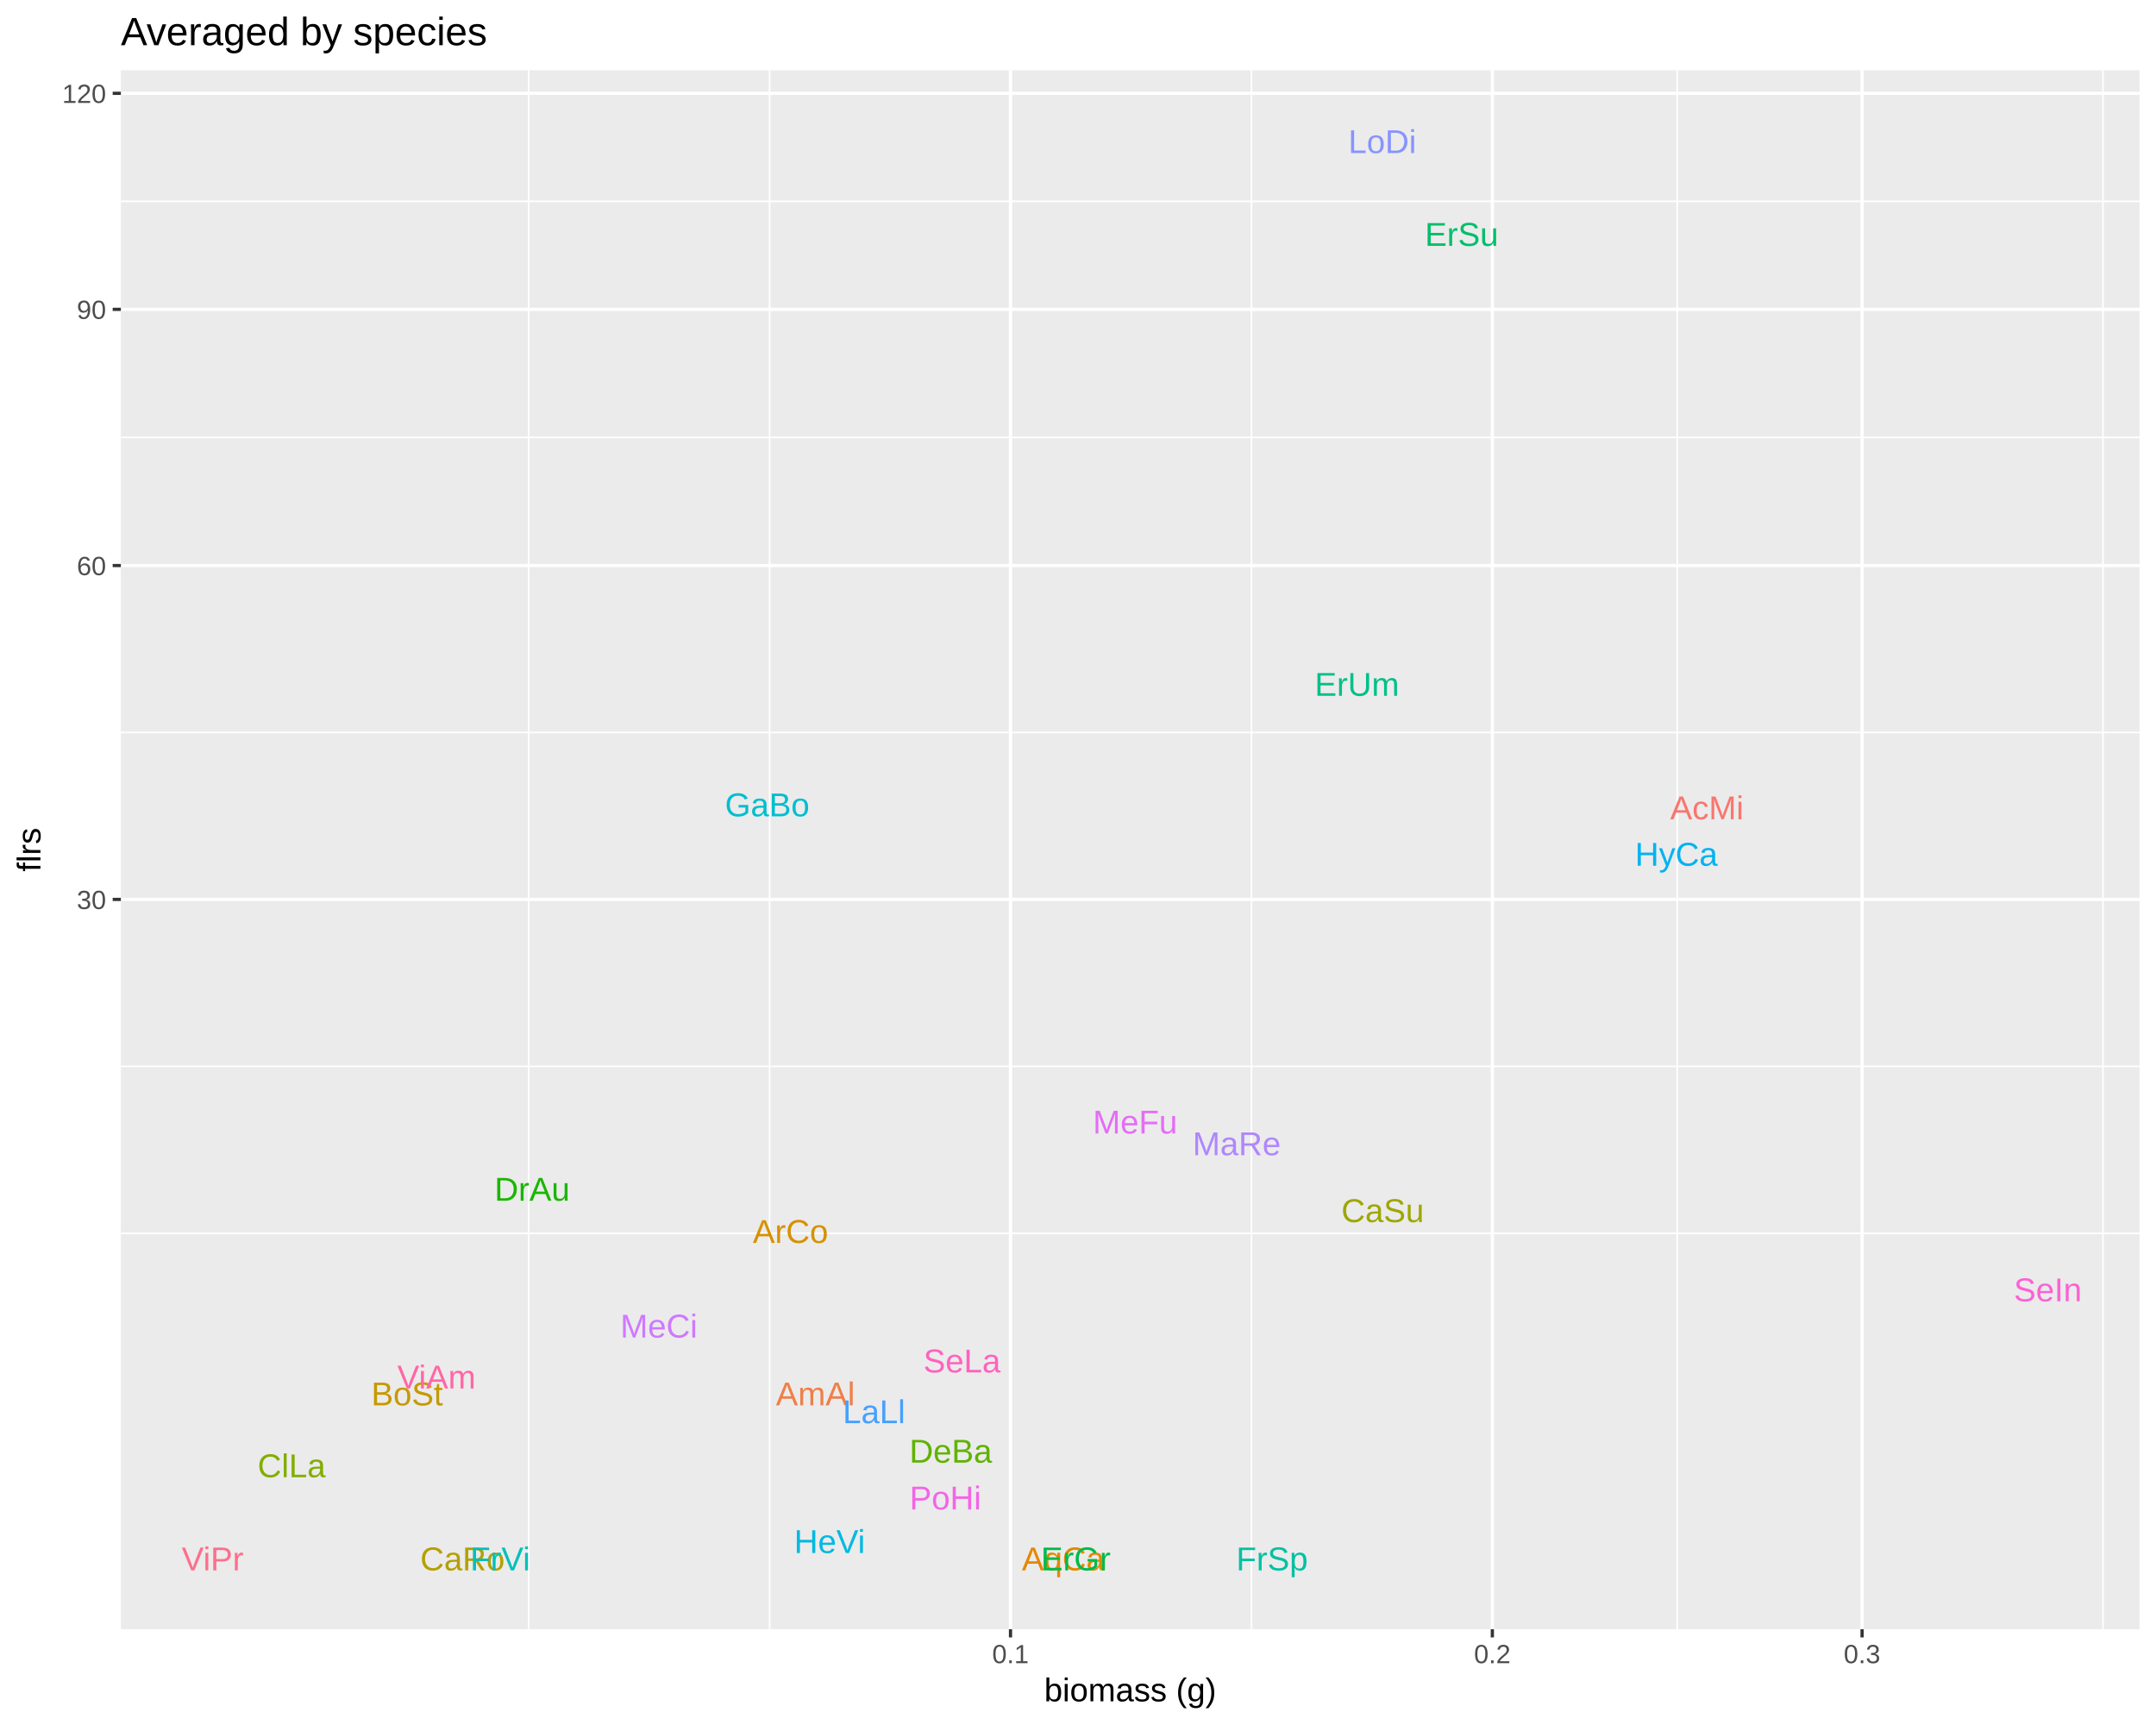
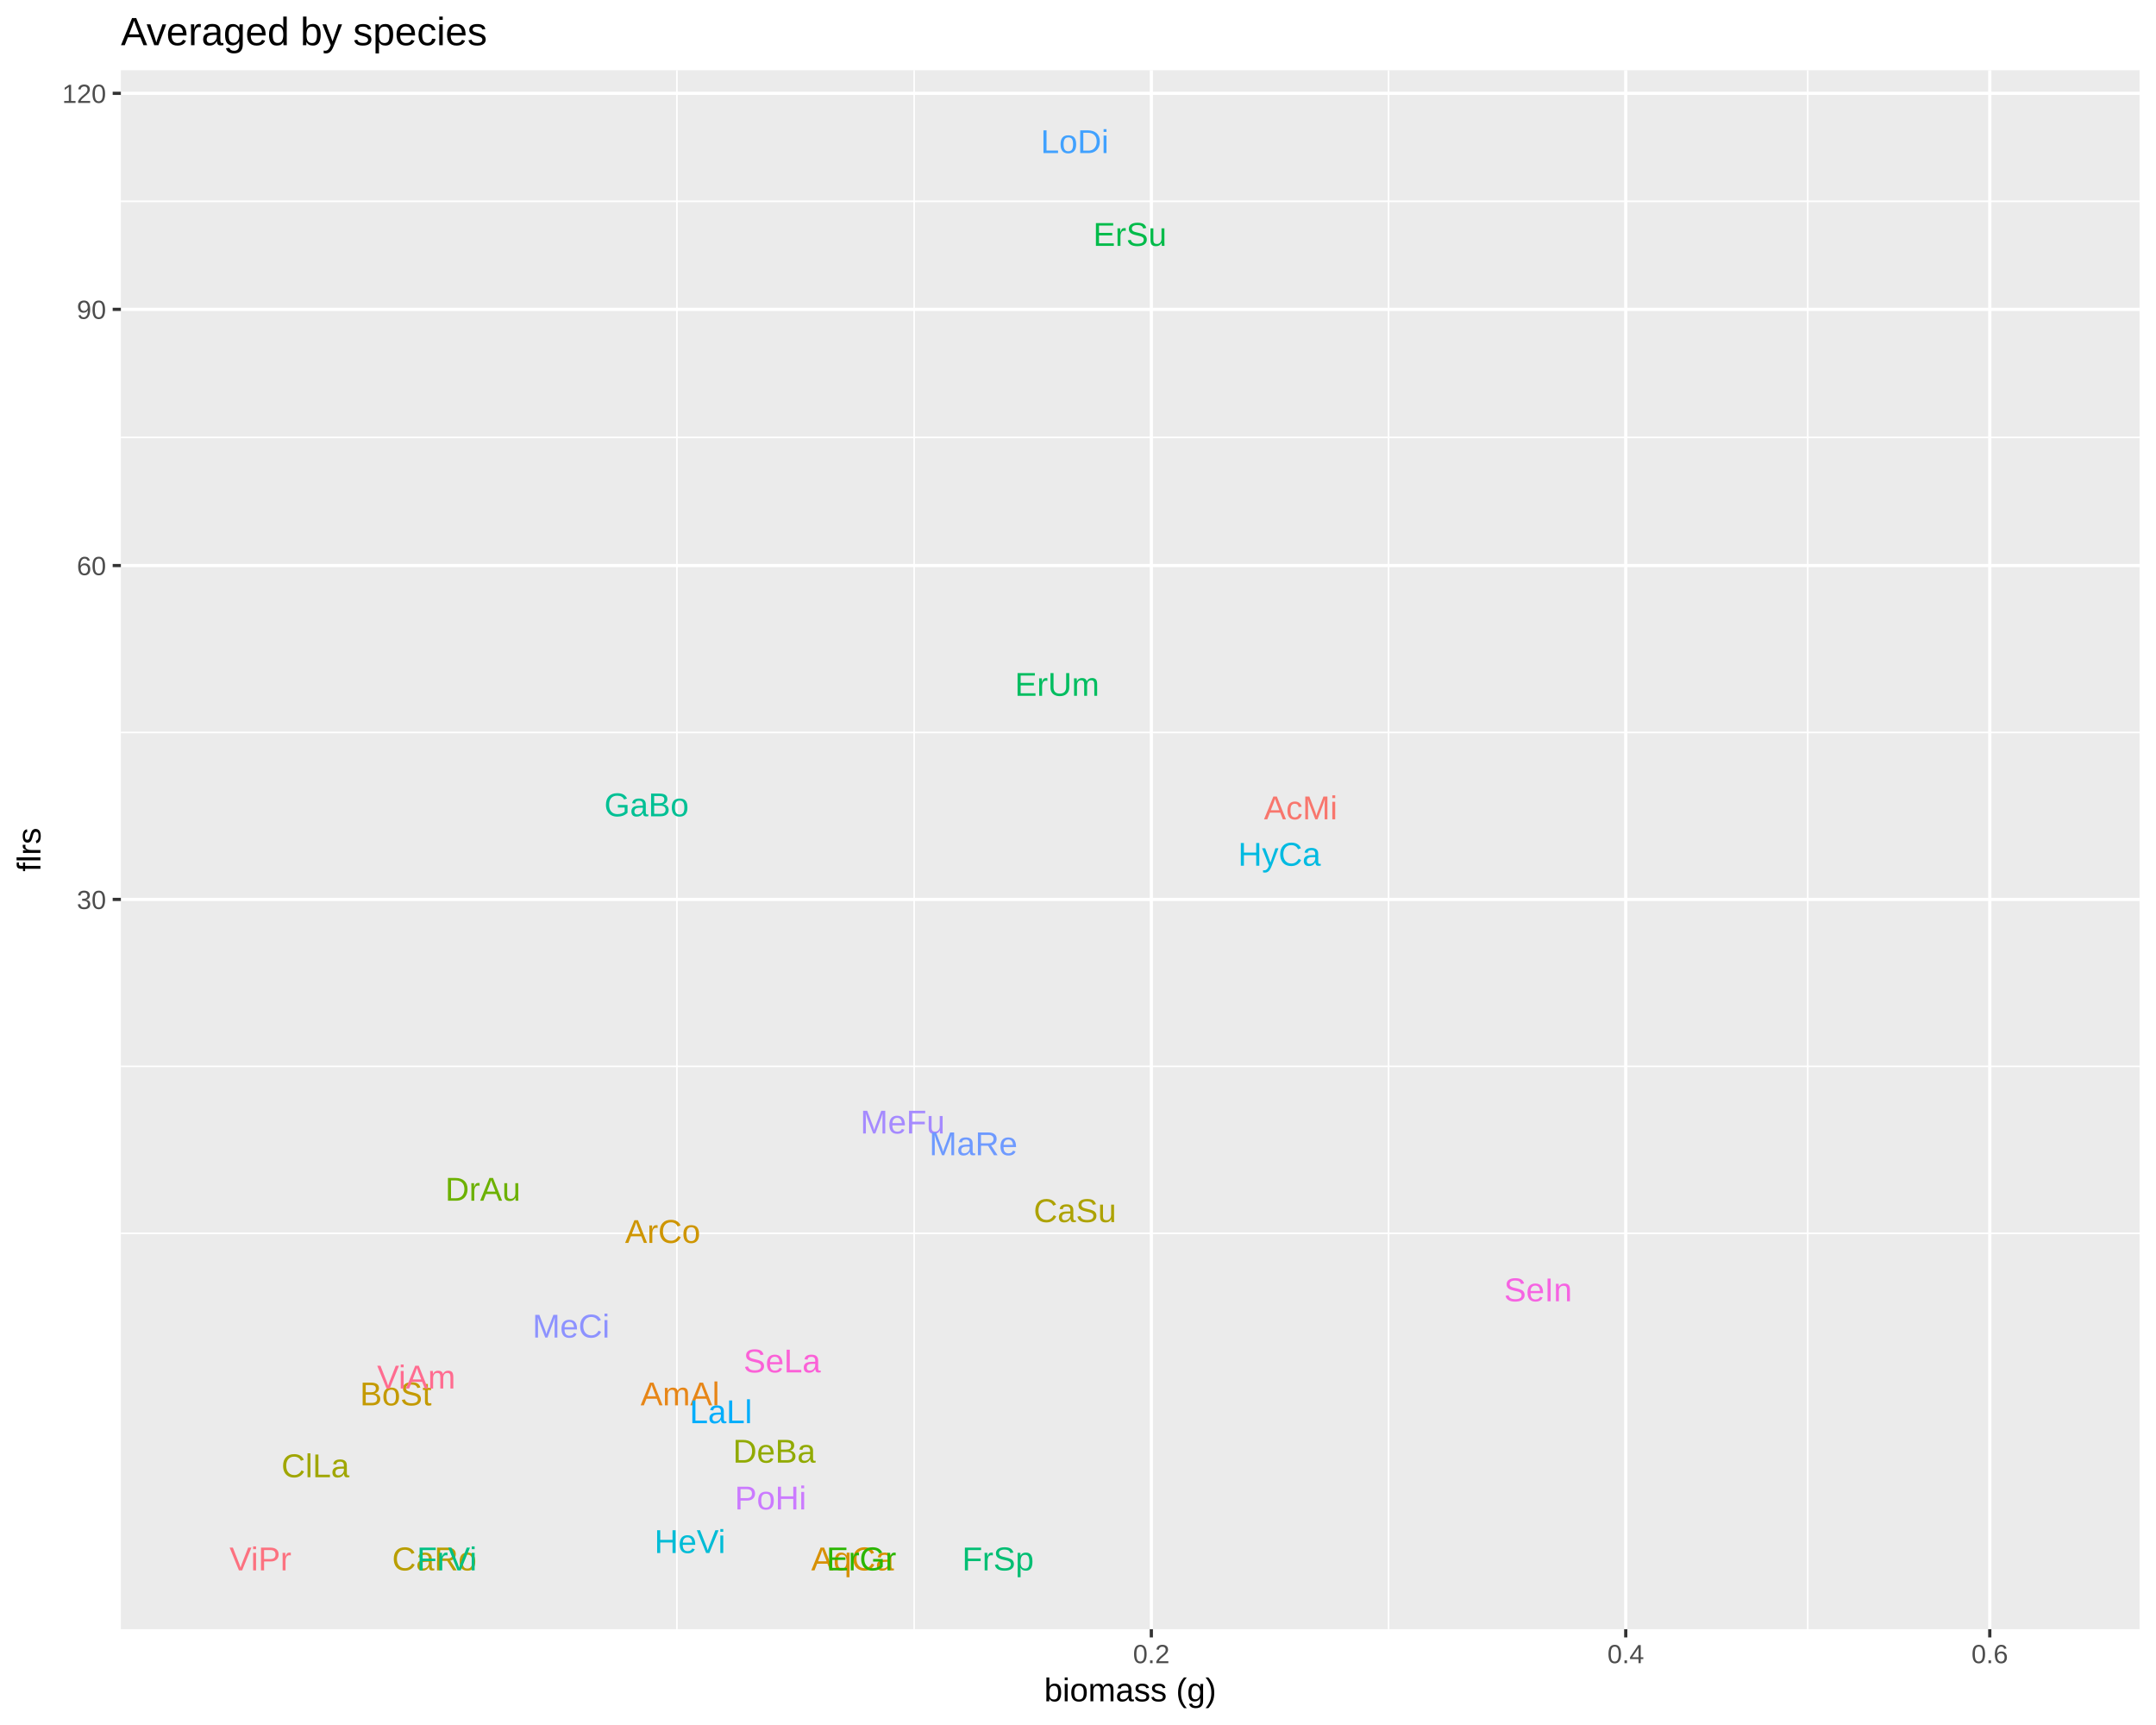
<svg xmlns="http://www.w3.org/2000/svg" class="svglite" width="720.00pt" height="576.00pt" viewBox="0 0 720.00 576.00">
  <defs>
    <style type="text/css">
    .svglite line, .svglite polyline, .svglite polygon, .svglite path, .svglite rect, .svglite circle {
      fill: none;
      stroke: #000000;
      stroke-linecap: round;
      stroke-linejoin: round;
      stroke-miterlimit: 10.00;
    }
    .svglite text {
      white-space: pre;
    }
  </style>
  </defs>
  <rect width="100%" height="100%" style="stroke: none; fill: #FFFFFF;" />
  <defs>
    <clipPath id="cpMC4wMHw3MjAuMDB8MC4wMHw1NzYuMDA=">
      <rect x="0.00" y="0.00" width="720.00" height="576.00" />
    </clipPath>
  </defs>
  <g clip-path="url(#cpMC4wMHw3MjAuMDB8MC4wMHw1NzYuMDA=)">
    <rect x="0.00" y="0.00" width="720.00" height="576.00" style="stroke-width: 1.07; stroke: #FFFFFF; fill: #FFFFFF;" />
  </g>
  <defs>
    <clipPath id="cpNDAuMzd8NzE0LjUyfDIzLjQ0fDU0NC4wMQ==">
      <rect x="40.37" y="23.44" width="674.15" height="520.58" />
    </clipPath>
  </defs>
  <g clip-path="url(#cpNDAuMzd8NzE0LjUyfDIzLjQ0fDU0NC4wMQ==)">
    <rect x="40.37" y="23.44" width="674.15" height="520.58" style="stroke-width: 1.07; stroke: none; fill: #EBEBEB;" />
    <polyline points="40.37,411.82 714.52,411.82 " style="stroke-width: 0.53; stroke: #FFFFFF; stroke-linecap: butt;" />
    <polyline points="40.37,356.07 714.52,356.07 " style="stroke-width: 0.53; stroke: #FFFFFF; stroke-linecap: butt;" />
    <polyline points="40.37,244.58 714.52,244.58 " style="stroke-width: 0.53; stroke: #FFFFFF; stroke-linecap: butt;" />
    <polyline points="40.37,146.06 714.52,146.06 " style="stroke-width: 0.53; stroke: #FFFFFF; stroke-linecap: butt;" />
    <polyline points="40.37,67.22 714.52,67.22 " style="stroke-width: 0.53; stroke: #FFFFFF; stroke-linecap: butt;" />
-     <polyline points="176.55,544.01 176.55,23.44 " style="stroke-width: 0.53; stroke: #FFFFFF; stroke-linecap: butt;" />
-     <polyline points="257.00,544.01 257.00,23.44 " style="stroke-width: 0.53; stroke: #FFFFFF; stroke-linecap: butt;" />
-     <polyline points="417.92,544.01 417.92,23.44 " style="stroke-width: 0.53; stroke: #FFFFFF; stroke-linecap: butt;" />
-     <polyline points="560.11,544.01 560.11,23.44 " style="stroke-width: 0.53; stroke: #FFFFFF; stroke-linecap: butt;" />
-     <polyline points="702.30,544.01 702.30,23.44 " style="stroke-width: 0.53; stroke: #FFFFFF; stroke-linecap: butt;" />
+     <polyline points="226.06,544.01 226.06,23.44 " style="stroke-width: 0.53; stroke: #FFFFFF; stroke-linecap: butt;" />
+     <polyline points="305.28,544.01 305.28,23.44 " style="stroke-width: 0.53; stroke: #FFFFFF; stroke-linecap: butt;" />
+     <polyline points="463.71,544.01 463.71,23.44 " style="stroke-width: 0.53; stroke: #FFFFFF; stroke-linecap: butt;" />
+     <polyline points="603.70,544.01 603.70,23.44 " style="stroke-width: 0.53; stroke: #FFFFFF; stroke-linecap: butt;" />
    <polyline points="40.37,300.33 714.52,300.33 " style="stroke-width: 1.07; stroke: #FFFFFF; stroke-linecap: butt;" />
    <polyline points="40.37,188.84 714.52,188.84 " style="stroke-width: 1.07; stroke: #FFFFFF; stroke-linecap: butt;" />
    <polyline points="40.37,103.29 714.52,103.29 " style="stroke-width: 1.07; stroke: #FFFFFF; stroke-linecap: butt;" />
    <polyline points="40.37,31.16 714.52,31.16 " style="stroke-width: 1.07; stroke: #FFFFFF; stroke-linecap: butt;" />
-     <polyline points="337.46,544.01 337.46,23.44 " style="stroke-width: 1.07; stroke: #FFFFFF; stroke-linecap: butt;" />
-     <polyline points="498.37,544.01 498.37,23.44 " style="stroke-width: 1.07; stroke: #FFFFFF; stroke-linecap: butt;" />
-     <polyline points="621.84,544.01 621.84,23.44 " style="stroke-width: 1.07; stroke: #FFFFFF; stroke-linecap: butt;" />
-     <text x="272.31" y="469.27" text-anchor="middle" style="font-size: 11.04px;fill: #EF7F48; font-family: &quot;Arial&quot;;">AmAl</text>
-     <text x="263.99" y="415.03" text-anchor="middle" style="font-size: 11.04px;fill: #D69100; font-family: &quot;Arial&quot;;">ArCo</text>
-     <text x="570.03" y="273.58" text-anchor="middle" style="font-size: 11.04px;fill: #F8766D; font-family: &quot;Arial&quot;;">AcMi</text>
-     <text x="355.07" y="524.37" text-anchor="middle" style="font-size: 11.04px;fill: #E48800; font-family: &quot;Arial&quot;;">AqCa</text>
-     <text x="135.95" y="469.27" text-anchor="middle" style="font-size: 11.04px;fill: #C69900; font-family: &quot;Arial&quot;;">BoSt</text>
-     <text x="154.44" y="524.37" text-anchor="middle" style="font-size: 11.04px;fill: #B4A000; font-family: &quot;Arial&quot;;">CaRo</text>
-     <text x="461.74" y="408.08" text-anchor="middle" style="font-size: 11.04px;fill: #9EA700; font-family: &quot;Arial&quot;;">CaSu</text>
-     <text x="97.39" y="493.27" text-anchor="middle" style="font-size: 11.04px;fill: #83AD00; font-family: &quot;Arial&quot;;">ClLa</text>
-     <text x="177.72" y="400.93" text-anchor="middle" style="font-size: 11.04px;fill: #19B700; font-family: &quot;Arial&quot;;">DrAu</text>
-     <text x="317.50" y="488.40" text-anchor="middle" style="font-size: 11.04px;fill: #60B200; font-family: &quot;Arial&quot;;">DeBa</text>
-     <text x="359.26" y="524.37" text-anchor="middle" style="font-size: 11.04px;fill: #00BB48; font-family: &quot;Arial&quot;;">ErGr</text>
-     <text x="488.12" y="82.09" text-anchor="middle" style="font-size: 11.04px;fill: #00BE6B; font-family: &quot;Arial&quot;;">ErSu</text>
-     <text x="453.16" y="232.34" text-anchor="middle" style="font-size: 11.04px;fill: #00C088; font-family: &quot;Arial&quot;;">ErUm</text>
-     <text x="424.81" y="524.37" text-anchor="middle" style="font-size: 11.04px;fill: #00C1A2; font-family: &quot;Arial&quot;;">FrSp</text>
-     <text x="167.05" y="524.37" text-anchor="middle" style="font-size: 11.04px;fill: #00C0BA; font-family: &quot;Arial&quot;;">FrVi</text>
-     <text x="256.22" y="272.58" text-anchor="middle" style="font-size: 11.04px;fill: #00BECF; font-family: &quot;Arial&quot;;">GaBo</text>
-     <text x="559.82" y="289.08" text-anchor="middle" style="font-size: 11.04px;fill: #00B3F1; font-family: &quot;Arial&quot;;">HyCa</text>
-     <text x="277.06" y="518.57" text-anchor="middle" style="font-size: 11.04px;fill: #00B9E1; font-family: &quot;Arial&quot;;">HeVi</text>
-     <text x="461.63" y="51.12" text-anchor="middle" style="font-size: 11.04px;fill: #8794FF; font-family: &quot;Arial&quot;;">LoDi</text>
-     <text x="291.88" y="475.23" text-anchor="middle" style="font-size: 11.04px;fill: #46A0FF; font-family: &quot;Arial&quot;;">LaLl</text>
-     <text x="220.04" y="446.63" text-anchor="middle" style="font-size: 11.04px;fill: #CE79FF; font-family: &quot;Arial&quot;;">MeCi</text>
-     <text x="379.08" y="378.49" text-anchor="middle" style="font-size: 11.04px;fill: #E46DF6; font-family: &quot;Arial&quot;;">MeFu</text>
-     <text x="413.00" y="385.74" text-anchor="middle" style="font-size: 11.04px;fill: #B086FF; font-family: &quot;Arial&quot;;">MaRe</text>
-     <text x="315.72" y="504.02" text-anchor="middle" style="font-size: 11.04px;fill: #F365E6; font-family: &quot;Arial&quot;;">PoHi</text>
-     <text x="321.26" y="458.27" text-anchor="middle" style="font-size: 11.04px;fill: #FF62BE; font-family: &quot;Arial&quot;;">SeLa</text>
-     <text x="683.88" y="434.52" text-anchor="middle" style="font-size: 11.04px;fill: #FC61D4; font-family: &quot;Arial&quot;;">SeIn</text>
-     <text x="145.78" y="463.63" text-anchor="middle" style="font-size: 11.04px;fill: #FF67A6; font-family: &quot;Arial&quot;;">ViAm</text>
-     <text x="71.02" y="524.37" text-anchor="middle" style="font-size: 11.04px;fill: #FE6E8B; font-family: &quot;Arial&quot;;">ViPr</text>
+     <polyline points="384.49,544.01 384.49,23.44 " style="stroke-width: 1.07; stroke: #FFFFFF; stroke-linecap: butt;" />
+     <polyline points="542.92,544.01 542.92,23.44 " style="stroke-width: 1.07; stroke: #FFFFFF; stroke-linecap: butt;" />
+     <polyline points="664.49,544.01 664.49,23.44 " style="stroke-width: 1.07; stroke: #FFFFFF; stroke-linecap: butt;" />
+     <text x="227.11" y="469.27" text-anchor="middle" style="font-size: 11.04px;fill: #E78617; font-family: &quot;Arial&quot;;">AmAl</text>
+     <text x="221.32" y="415.03" text-anchor="middle" style="font-size: 11.04px;fill: #CE9500; font-family: &quot;Arial&quot;;">ArCo</text>
+     <text x="434.38" y="273.58" text-anchor="middle" style="font-size: 11.04px;fill: #F8766D; font-family: &quot;Arial&quot;;">AcMi</text>
+     <text x="284.72" y="524.37" text-anchor="middle" style="font-size: 11.04px;fill: #D79000; font-family: &quot;Arial&quot;;">AqCa</text>
+     <text x="132.17" y="469.27" text-anchor="middle" style="font-size: 11.04px;fill: #C49A00; font-family: &quot;Arial&quot;;">BoSt</text>
+     <text x="145.05" y="524.37" text-anchor="middle" style="font-size: 11.04px;fill: #B99E00; font-family: &quot;Arial&quot;;">CaRo</text>
+     <text x="358.99" y="408.08" text-anchor="middle" style="font-size: 11.04px;fill: #ADA200; font-family: &quot;Arial&quot;;">CaSu</text>
+     <text x="105.33" y="493.27" text-anchor="middle" style="font-size: 11.04px;fill: #A0A600; font-family: &quot;Arial&quot;;">ClLa</text>
+     <text x="161.26" y="400.93" text-anchor="middle" style="font-size: 11.04px;fill: #6CB100; font-family: &quot;Arial&quot;;">DrAu</text>
+     <text x="258.57" y="488.40" text-anchor="middle" style="font-size: 11.04px;fill: #91AA00; font-family: &quot;Arial&quot;;">DeBa</text>
+     <text x="287.64" y="524.37" text-anchor="middle" style="font-size: 11.04px;fill: #2AB600; font-family: &quot;Arial&quot;;">ErGr</text>
+     <text x="377.35" y="82.09" text-anchor="middle" style="font-size: 11.04px;fill: #00BB4A; font-family: &quot;Arial&quot;;">ErSu</text>
+     <text x="353.02" y="232.34" text-anchor="middle" style="font-size: 11.04px;fill: #00BD60; font-family: &quot;Arial&quot;;">ErUm</text>
+     <text x="149.23" y="524.37" text-anchor="middle" style="font-size: 11.04px;fill: #00C084; font-family: &quot;Arial&quot;;">FrVi</text>
+     <text x="333.28" y="524.37" text-anchor="middle" style="font-size: 11.04px;fill: #00BE73; font-family: &quot;Arial&quot;;">FrSp</text>
+     <text x="215.91" y="272.58" text-anchor="middle" style="font-size: 11.04px;fill: #00C094; font-family: &quot;Arial&quot;;">GaBo</text>
+     <text x="427.27" y="289.08" text-anchor="middle" style="font-size: 11.04px;fill: #00BAE1; font-family: &quot;Arial&quot;;">HyCa</text>
+     <text x="230.41" y="518.57" text-anchor="middle" style="font-size: 11.04px;fill: #00BCD6; font-family: &quot;Arial&quot;;">HeVi</text>
+     <text x="358.91" y="51.12" text-anchor="middle" style="font-size: 11.04px;fill: #40A1FF; font-family: &quot;Arial&quot;;">LoDi</text>
+     <text x="240.74" y="475.23" text-anchor="middle" style="font-size: 11.04px;fill: #00ADFB; font-family: &quot;Arial&quot;;">LaLl</text>
+     <text x="190.72" y="446.63" text-anchor="middle" style="font-size: 11.04px;fill: #8D92FF; font-family: &quot;Arial&quot;;">MeCi</text>
+     <text x="301.44" y="378.49" text-anchor="middle" style="font-size: 11.04px;fill: #A58AFF; font-family: &quot;Arial&quot;;">MeFu</text>
+     <text x="325.06" y="385.74" text-anchor="middle" style="font-size: 11.04px;fill: #6E9AFF; font-family: &quot;Arial&quot;;">MaRe</text>
+     <text x="257.33" y="504.02" text-anchor="middle" style="font-size: 11.04px;fill: #CB7AFF; font-family: &quot;Arial&quot;;">PoHi</text>
+     <text x="261.19" y="458.27" text-anchor="middle" style="font-size: 11.04px;fill: #FB61D7; font-family: &quot;Arial&quot;;">SeLa</text>
+     <text x="513.64" y="434.52" text-anchor="middle" style="font-size: 11.04px;fill: #F663E2; font-family: &quot;Arial&quot;;">SeIn</text>
+     <text x="139.02" y="463.63" text-anchor="middle" style="font-size: 11.04px;fill: #FF6C90; font-family: &quot;Arial&quot;;">ViAm</text>
+     <text x="86.97" y="524.37" text-anchor="middle" style="font-size: 11.04px;fill: #FC717F; font-family: &quot;Arial&quot;;">ViPr</text>
  </g>
  <g clip-path="url(#cpMC4wMHw3MjAuMDB8MC4wMHw1NzYuMDA=)">
    <text x="35.44" y="303.54" text-anchor="end" style="font-size: 8.80px;fill: #4D4D4D; font-family: &quot;Arial&quot;;">30</text>
    <text x="35.44" y="192.04" text-anchor="end" style="font-size: 8.80px;fill: #4D4D4D; font-family: &quot;Arial&quot;;">60</text>
    <text x="35.44" y="106.49" text-anchor="end" style="font-size: 8.80px;fill: #4D4D4D; font-family: &quot;Arial&quot;;">90</text>
    <text x="35.44" y="34.37" text-anchor="end" style="font-size: 8.80px;fill: #4D4D4D; font-family: &quot;Arial&quot;;">120</text>
    <polyline points="37.63,300.33 40.37,300.33 " style="stroke-width: 1.07; stroke: #333333; stroke-linecap: butt;" />
    <polyline points="37.63,188.84 40.37,188.84 " style="stroke-width: 1.07; stroke: #333333; stroke-linecap: butt;" />
    <polyline points="37.63,103.29 40.37,103.29 " style="stroke-width: 1.07; stroke: #333333; stroke-linecap: butt;" />
    <polyline points="37.63,31.16 40.37,31.16 " style="stroke-width: 1.07; stroke: #333333; stroke-linecap: butt;" />
-     <polyline points="337.46,546.75 337.46,544.01 " style="stroke-width: 1.07; stroke: #333333; stroke-linecap: butt;" />
-     <polyline points="498.37,546.75 498.37,544.01 " style="stroke-width: 1.07; stroke: #333333; stroke-linecap: butt;" />
-     <polyline points="621.84,546.75 621.84,544.01 " style="stroke-width: 1.07; stroke: #333333; stroke-linecap: butt;" />
-     <text x="337.46" y="555.36" text-anchor="middle" style="font-size: 8.80px;fill: #4D4D4D; font-family: &quot;Arial&quot;;">0.1</text>
-     <text x="498.37" y="555.36" text-anchor="middle" style="font-size: 8.80px;fill: #4D4D4D; font-family: &quot;Arial&quot;;">0.2</text>
-     <text x="621.84" y="555.36" text-anchor="middle" style="font-size: 8.80px;fill: #4D4D4D; font-family: &quot;Arial&quot;;">0.3</text>
+     <polyline points="384.49,546.75 384.49,544.01 " style="stroke-width: 1.07; stroke: #333333; stroke-linecap: butt;" />
+     <polyline points="542.92,546.75 542.92,544.01 " style="stroke-width: 1.07; stroke: #333333; stroke-linecap: butt;" />
+     <polyline points="664.49,546.75 664.49,544.01 " style="stroke-width: 1.07; stroke: #333333; stroke-linecap: butt;" />
+     <text x="384.49" y="555.36" text-anchor="middle" style="font-size: 8.80px;fill: #4D4D4D; font-family: &quot;Arial&quot;;">0.2</text>
+     <text x="542.92" y="555.36" text-anchor="middle" style="font-size: 8.80px;fill: #4D4D4D; font-family: &quot;Arial&quot;;">0.4</text>
+     <text x="664.49" y="555.36" text-anchor="middle" style="font-size: 8.80px;fill: #4D4D4D; font-family: &quot;Arial&quot;;">0.6</text>
    <text x="377.45" y="568.10" text-anchor="middle" style="font-size: 11.00px; font-family: &quot;Arial&quot;;">biomass (g)</text>
    <text transform="translate(13.50,283.73) rotate(-90)" text-anchor="middle" style="font-size: 11.00px; font-family: &quot;Arial&quot;;">flrs</text>
    <text x="40.37" y="15.10" style="font-size: 13.20px; font-family: &quot;Arial&quot;;">Averaged by species</text>
  </g>
</svg>
